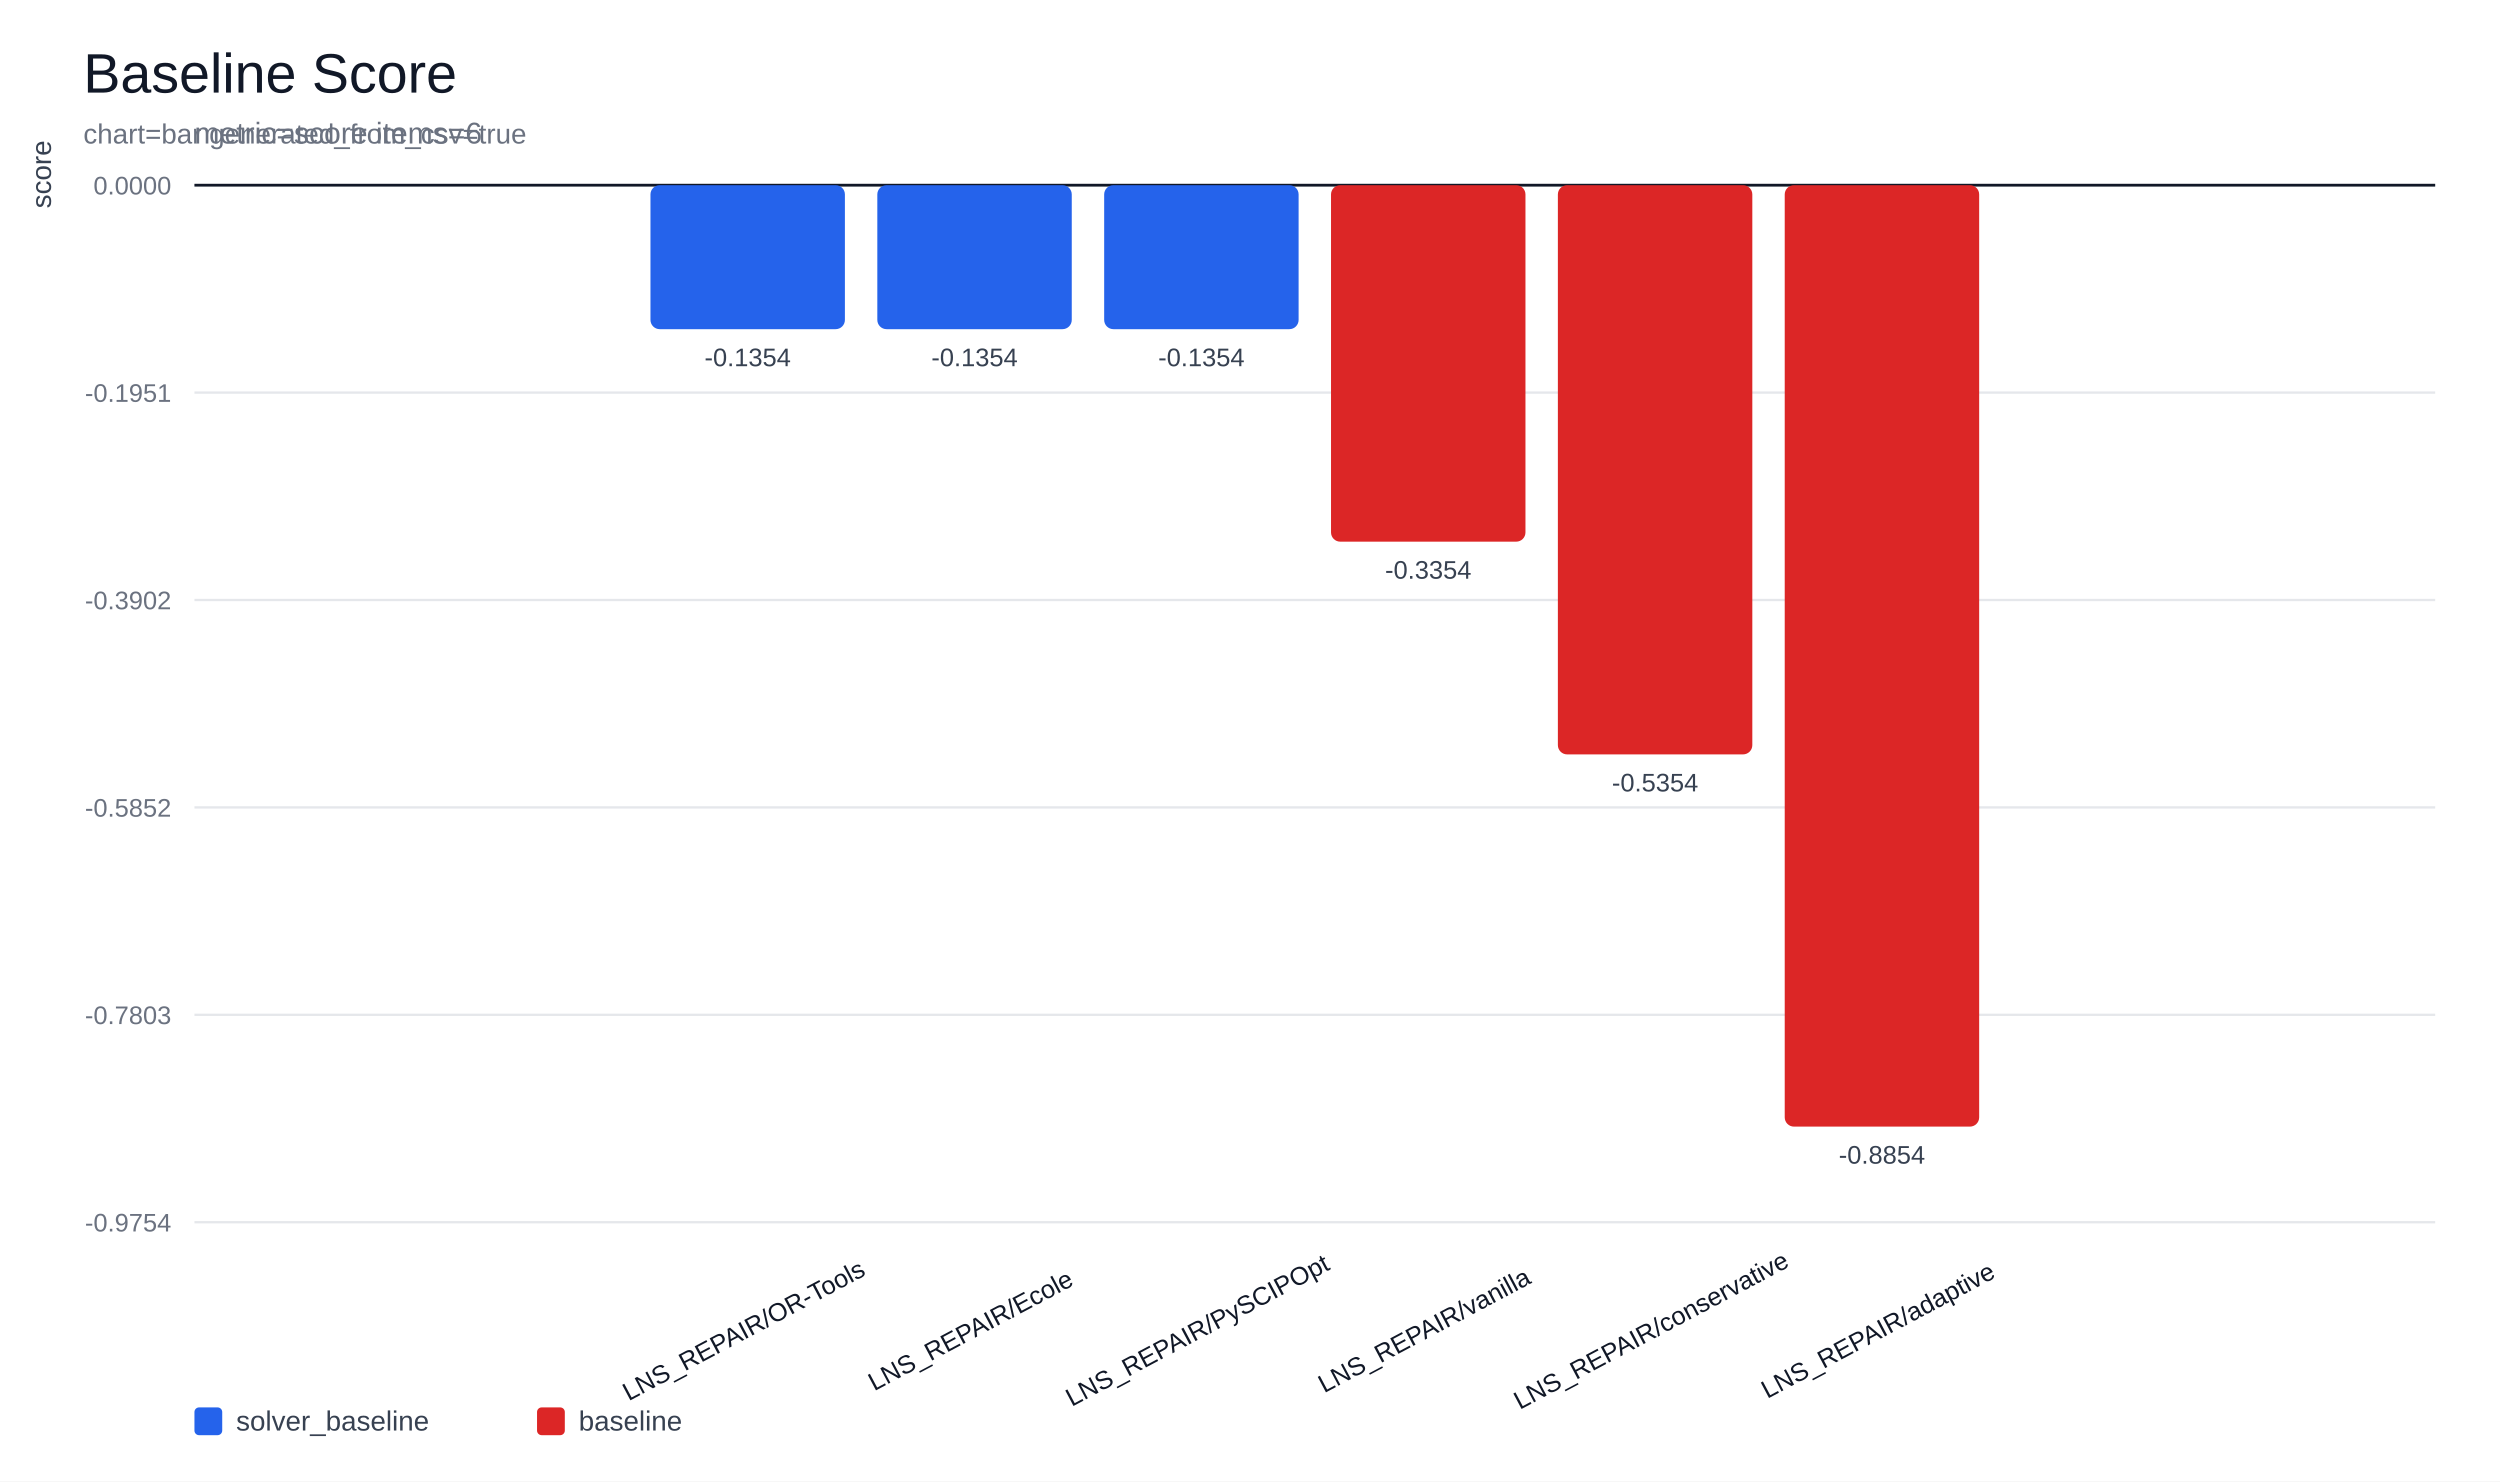
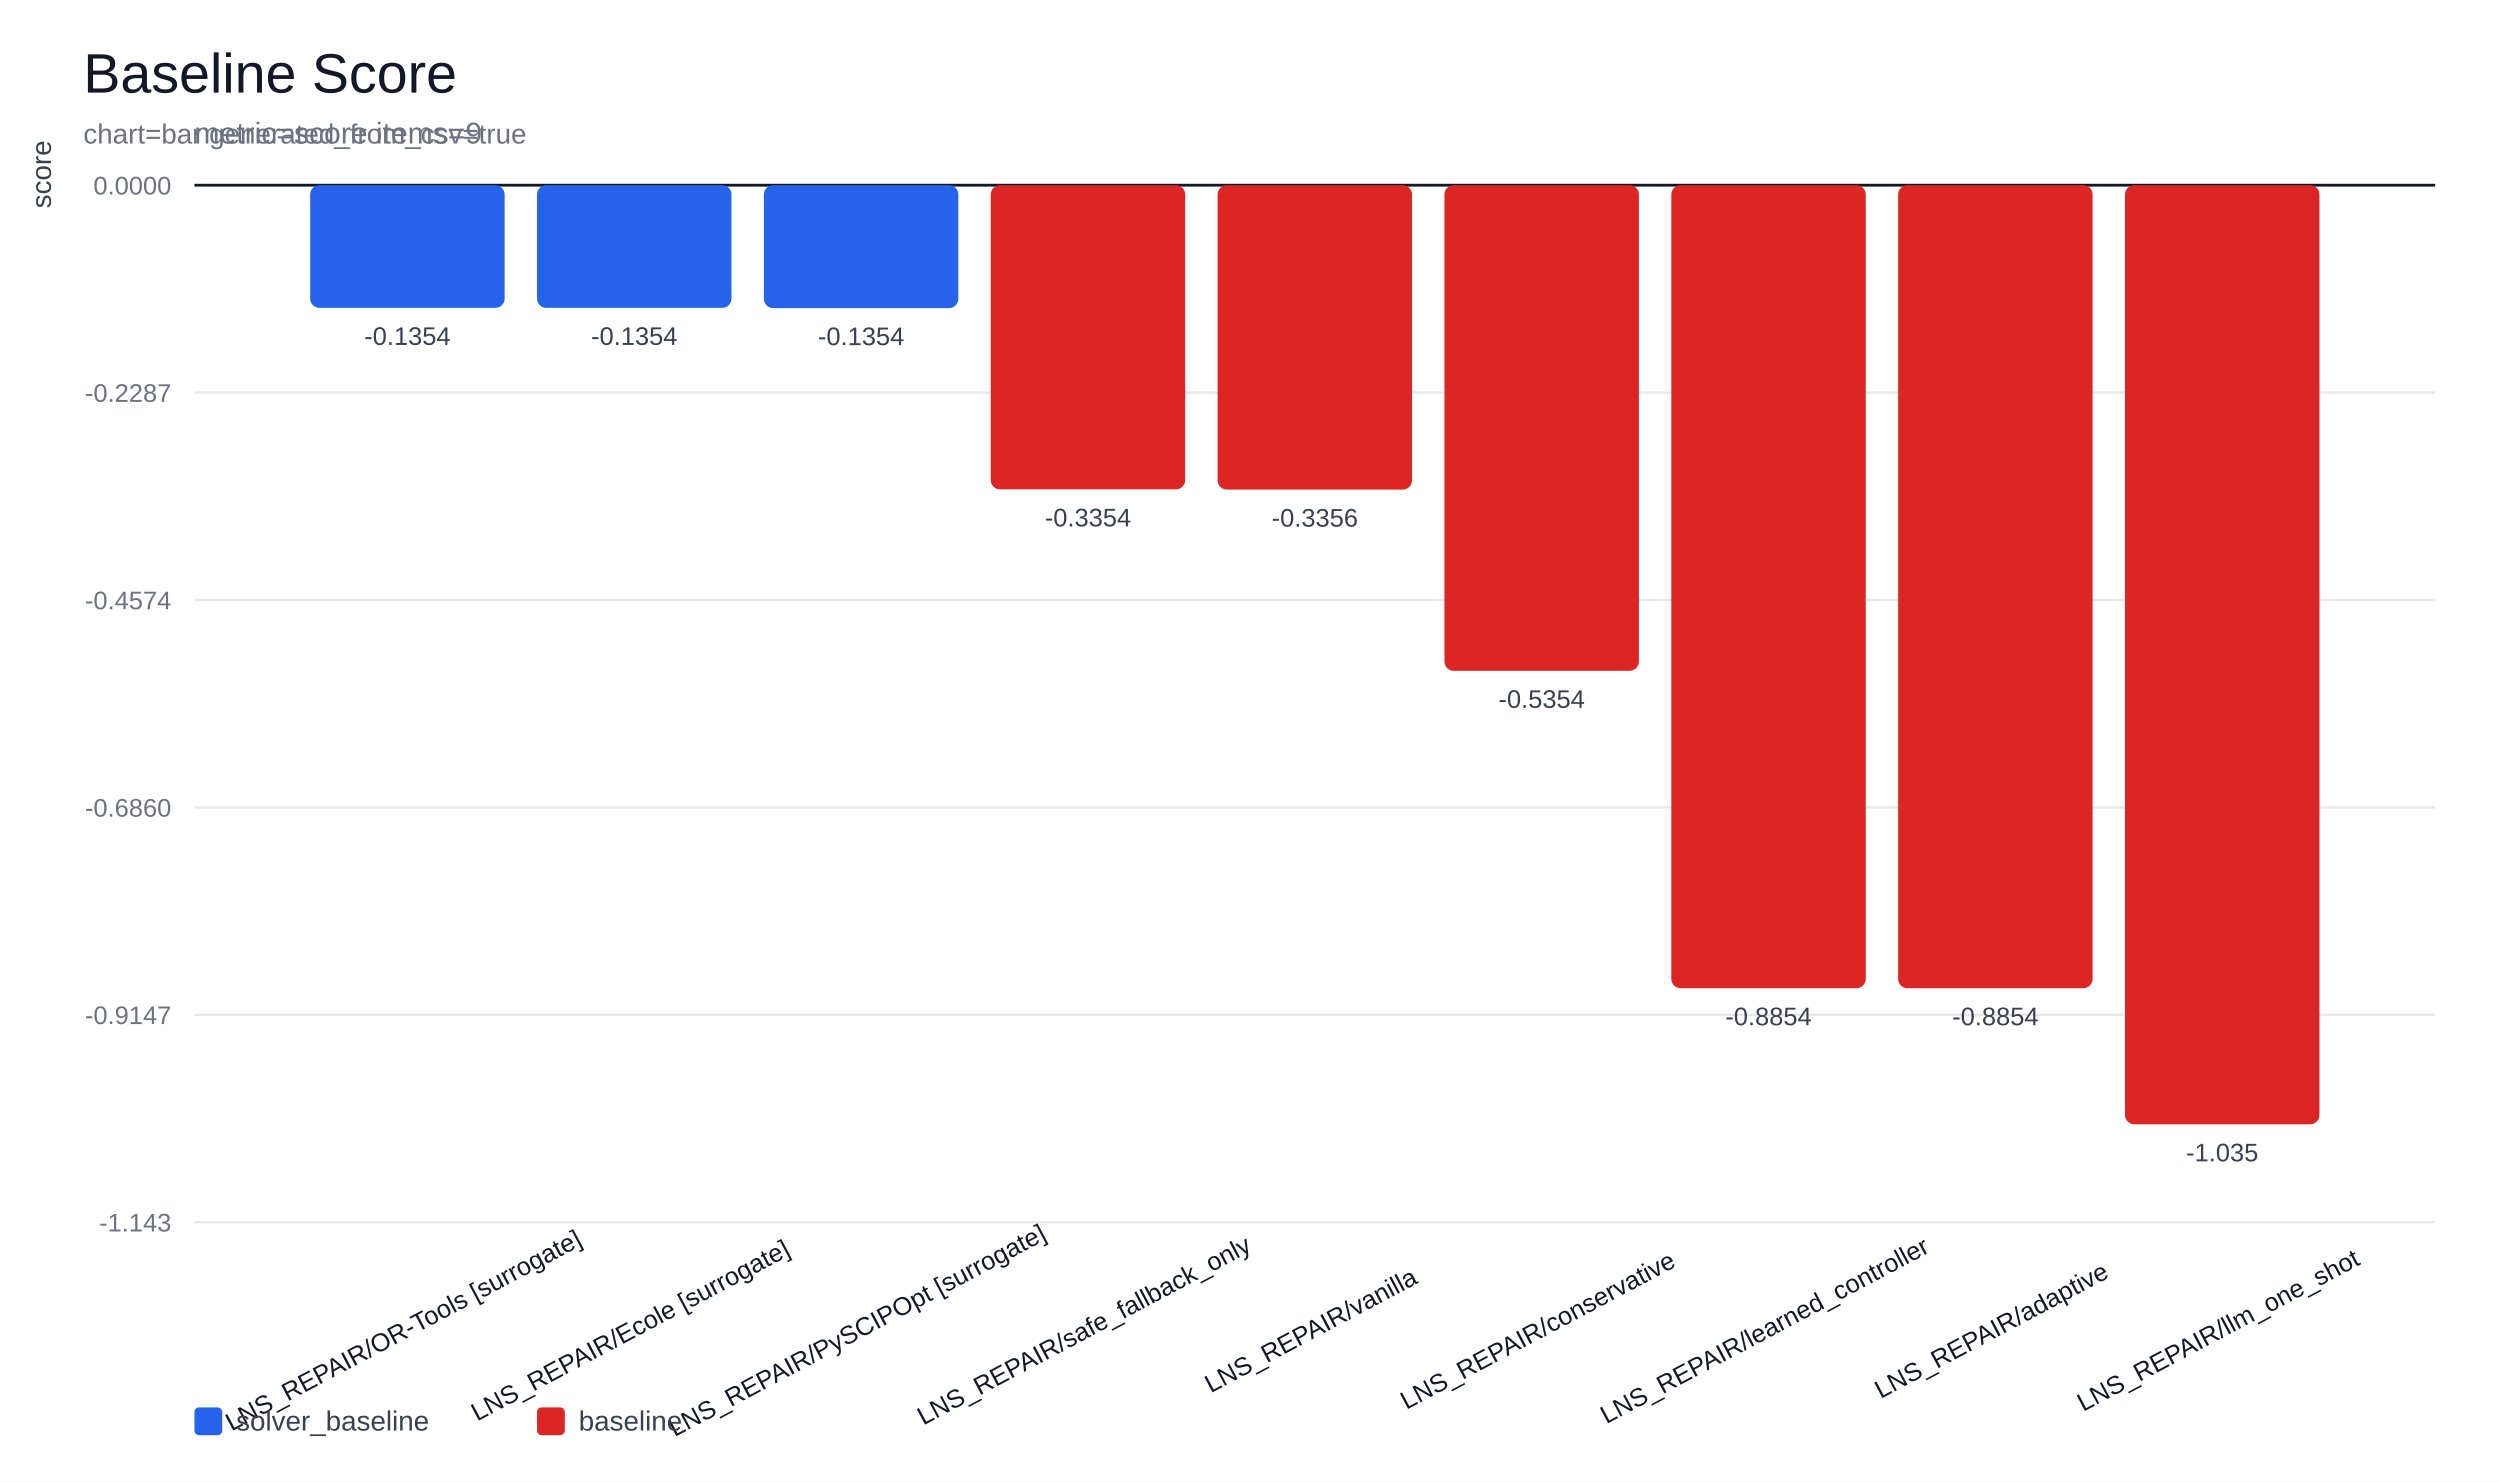
<svg xmlns="http://www.w3.org/2000/svg" width="1080" height="640" viewBox="0 0 1080 640">
  <rect width="100%" height="100%" fill="#ffffff" />
  <text x="36" y="40" font-size="24" font-family="Arial, Helvetica, sans-serif" fill="#111827">Baseline Score</text>
  <text x="36" y="62" font-size="12" font-family="Arial, Helvetica, sans-serif" fill="#6b7280">chart=bar generated_from_csv=true</text>
  <line x1="84.0" y1="528.0" x2="1052.0" y2="528.0" stroke="#e5e7eb" stroke-width="1.0" />
-   <text x="74.0" y="532.0" font-size="11" font-family="Arial, Helvetica, sans-serif" fill="#6b7280" text-anchor="end">-0.9754</text>
+   <text x="74.0" y="532.0" font-size="11" font-family="Arial, Helvetica, sans-serif" fill="#6b7280" text-anchor="end">-1.143</text>
  <line x1="84.0" y1="438.4" x2="1052.0" y2="438.4" stroke="#e5e7eb" stroke-width="1.0" />
-   <text x="74.0" y="442.4" font-size="11" font-family="Arial, Helvetica, sans-serif" fill="#6b7280" text-anchor="end">-0.7803</text>
+   <text x="74.0" y="442.4" font-size="11" font-family="Arial, Helvetica, sans-serif" fill="#6b7280" text-anchor="end">-0.9147</text>
  <line x1="84.0" y1="348.8" x2="1052.0" y2="348.8" stroke="#e5e7eb" stroke-width="1.0" />
-   <text x="74.0" y="352.8" font-size="11" font-family="Arial, Helvetica, sans-serif" fill="#6b7280" text-anchor="end">-0.5852</text>
+   <text x="74.0" y="352.8" font-size="11" font-family="Arial, Helvetica, sans-serif" fill="#6b7280" text-anchor="end">-0.6860</text>
  <line x1="84.0" y1="259.2" x2="1052.0" y2="259.2" stroke="#e5e7eb" stroke-width="1.0" />
-   <text x="74.0" y="263.2" font-size="11" font-family="Arial, Helvetica, sans-serif" fill="#6b7280" text-anchor="end">-0.3902</text>
+   <text x="74.0" y="263.2" font-size="11" font-family="Arial, Helvetica, sans-serif" fill="#6b7280" text-anchor="end">-0.4574</text>
  <line x1="84.0" y1="169.6" x2="1052.0" y2="169.6" stroke="#e5e7eb" stroke-width="1.0" />
-   <text x="74.0" y="173.6" font-size="11" font-family="Arial, Helvetica, sans-serif" fill="#6b7280" text-anchor="end">-0.1951</text>
+   <text x="74.0" y="173.6" font-size="11" font-family="Arial, Helvetica, sans-serif" fill="#6b7280" text-anchor="end">-0.2287</text>
  <line x1="84.0" y1="80.0" x2="1052.0" y2="80.0" stroke="#e5e7eb" stroke-width="1.0" />
  <text x="74.0" y="84.0" font-size="11" font-family="Arial, Helvetica, sans-serif" fill="#6b7280" text-anchor="end">0.0000</text>
  <line x1="84.0" y1="80.0" x2="1052.0" y2="80.0" stroke="#111827" stroke-width="1.2" />
-   <rect x="281.0" y="80.0" width="84.0" height="62.2" rx="4" fill="#2563eb" />
-   <text x="323.0" y="578.0" font-size="11" font-family="Arial, Helvetica, sans-serif" fill="#111827" text-anchor="middle" transform="rotate(-28 323.0 578.0)">LNS_REPAIR/OR-Tools</text>
-   <text x="323.0" y="158.2" font-size="11" font-family="Arial, Helvetica, sans-serif" fill="#374151" text-anchor="middle">-0.1354</text>
-   <rect x="379.0" y="80.0" width="84.0" height="62.2" rx="4" fill="#2563eb" />
-   <text x="421.0" y="578.0" font-size="11" font-family="Arial, Helvetica, sans-serif" fill="#111827" text-anchor="middle" transform="rotate(-28 421.0 578.0)">LNS_REPAIR/Ecole</text>
-   <text x="421.0" y="158.2" font-size="11" font-family="Arial, Helvetica, sans-serif" fill="#374151" text-anchor="middle">-0.1354</text>
-   <rect x="477.0" y="80.0" width="84.0" height="62.2" rx="4" fill="#2563eb" />
-   <text x="519.0" y="578.0" font-size="11" font-family="Arial, Helvetica, sans-serif" fill="#111827" text-anchor="middle" transform="rotate(-28 519.0 578.0)">LNS_REPAIR/PySCIPOpt</text>
-   <text x="519.0" y="158.2" font-size="11" font-family="Arial, Helvetica, sans-serif" fill="#374151" text-anchor="middle">-0.1354</text>
-   <rect x="575.0" y="80.0" width="84.0" height="154.0" rx="4" fill="#dc2626" />
-   <text x="617.0" y="578.0" font-size="11" font-family="Arial, Helvetica, sans-serif" fill="#111827" text-anchor="middle" transform="rotate(-28 617.0 578.0)">LNS_REPAIR/vanilla</text>
-   <text x="617.0" y="250.0" font-size="11" font-family="Arial, Helvetica, sans-serif" fill="#374151" text-anchor="middle">-0.3354</text>
-   <rect x="673.0" y="80.0" width="84.0" height="245.9" rx="4" fill="#dc2626" />
-   <text x="715.0" y="578.0" font-size="11" font-family="Arial, Helvetica, sans-serif" fill="#111827" text-anchor="middle" transform="rotate(-28 715.0 578.0)">LNS_REPAIR/conservative</text>
-   <text x="715.0" y="341.9" font-size="11" font-family="Arial, Helvetica, sans-serif" fill="#374151" text-anchor="middle">-0.5354</text>
-   <rect x="771.0" y="80.0" width="84.0" height="406.7" rx="4" fill="#dc2626" />
-   <text x="813.0" y="578.0" font-size="11" font-family="Arial, Helvetica, sans-serif" fill="#111827" text-anchor="middle" transform="rotate(-28 813.0 578.0)">LNS_REPAIR/adaptive</text>
-   <text x="813.0" y="502.7" font-size="11" font-family="Arial, Helvetica, sans-serif" fill="#374151" text-anchor="middle">-0.8854</text>
+   <rect x="134.0" y="80.0" width="84.0" height="53.0" rx="4" fill="#2563eb" />
+   <text x="176.0" y="578.0" font-size="11" font-family="Arial, Helvetica, sans-serif" fill="#111827" text-anchor="middle" transform="rotate(-28 176.0 578.0)">LNS_REPAIR/OR-Tools [surrogate]</text>
+   <text x="176.0" y="149.0" font-size="11" font-family="Arial, Helvetica, sans-serif" fill="#374151" text-anchor="middle">-0.1354</text>
+   <rect x="232.0" y="80.0" width="84.0" height="53.0" rx="4" fill="#2563eb" />
+   <text x="274.0" y="578.0" font-size="11" font-family="Arial, Helvetica, sans-serif" fill="#111827" text-anchor="middle" transform="rotate(-28 274.0 578.0)">LNS_REPAIR/Ecole [surrogate]</text>
+   <text x="274.0" y="149.0" font-size="11" font-family="Arial, Helvetica, sans-serif" fill="#374151" text-anchor="middle">-0.1354</text>
+   <rect x="330.0" y="80.0" width="84.0" height="53.1" rx="4" fill="#2563eb" />
+   <text x="372.0" y="578.0" font-size="11" font-family="Arial, Helvetica, sans-serif" fill="#111827" text-anchor="middle" transform="rotate(-28 372.0 578.0)">LNS_REPAIR/PySCIPOpt [surrogate]</text>
+   <text x="372.0" y="149.1" font-size="11" font-family="Arial, Helvetica, sans-serif" fill="#374151" text-anchor="middle">-0.1354</text>
+   <rect x="428.0" y="80.0" width="84.0" height="131.4" rx="4" fill="#dc2626" />
+   <text x="470.0" y="578.0" font-size="11" font-family="Arial, Helvetica, sans-serif" fill="#111827" text-anchor="middle" transform="rotate(-28 470.0 578.0)">LNS_REPAIR/safe_fallback_only</text>
+   <text x="470.0" y="227.4" font-size="11" font-family="Arial, Helvetica, sans-serif" fill="#374151" text-anchor="middle">-0.3354</text>
+   <rect x="526.0" y="80.0" width="84.0" height="131.5" rx="4" fill="#dc2626" />
+   <text x="568.0" y="578.0" font-size="11" font-family="Arial, Helvetica, sans-serif" fill="#111827" text-anchor="middle" transform="rotate(-28 568.0 578.0)">LNS_REPAIR/vanilla</text>
+   <text x="568.0" y="227.5" font-size="11" font-family="Arial, Helvetica, sans-serif" fill="#374151" text-anchor="middle">-0.3356</text>
+   <rect x="624.0" y="80.0" width="84.0" height="209.8" rx="4" fill="#dc2626" />
+   <text x="666.0" y="578.0" font-size="11" font-family="Arial, Helvetica, sans-serif" fill="#111827" text-anchor="middle" transform="rotate(-28 666.0 578.0)">LNS_REPAIR/conservative</text>
+   <text x="666.0" y="305.8" font-size="11" font-family="Arial, Helvetica, sans-serif" fill="#374151" text-anchor="middle">-0.5354</text>
+   <rect x="722.0" y="80.0" width="84.0" height="346.9" rx="4" fill="#dc2626" />
+   <text x="764.0" y="578.0" font-size="11" font-family="Arial, Helvetica, sans-serif" fill="#111827" text-anchor="middle" transform="rotate(-28 764.0 578.0)">LNS_REPAIR/learned_controller</text>
+   <text x="764.0" y="442.9" font-size="11" font-family="Arial, Helvetica, sans-serif" fill="#374151" text-anchor="middle">-0.8854</text>
+   <rect x="820.0" y="80.0" width="84.0" height="346.9" rx="4" fill="#dc2626" />
+   <text x="862.0" y="578.0" font-size="11" font-family="Arial, Helvetica, sans-serif" fill="#111827" text-anchor="middle" transform="rotate(-28 862.0 578.0)">LNS_REPAIR/adaptive</text>
+   <text x="862.0" y="442.9" font-size="11" font-family="Arial, Helvetica, sans-serif" fill="#374151" text-anchor="middle">-0.8854</text>
+   <rect x="918.0" y="80.0" width="84.0" height="405.7" rx="4" fill="#dc2626" />
+   <text x="960.0" y="578.0" font-size="11" font-family="Arial, Helvetica, sans-serif" fill="#111827" text-anchor="middle" transform="rotate(-28 960.0 578.0)">LNS_REPAIR/llm_one_shot</text>
+   <text x="960.0" y="501.7" font-size="11" font-family="Arial, Helvetica, sans-serif" fill="#374151" text-anchor="middle">-1.035</text>
  <rect x="84" y="608" width="12" height="12" rx="2" fill="#2563eb" />
  <text x="102.0" y="618.0" font-size="12" font-family="Arial, Helvetica, sans-serif" fill="#374151" text-anchor="start">solver_baseline</text>
  <rect x="232" y="608" width="12" height="12" rx="2" fill="#dc2626" />
  <text x="250.0" y="618.0" font-size="12" font-family="Arial, Helvetica, sans-serif" fill="#374151" text-anchor="start">baseline</text>
-   <text x="84" y="62" font-size="13" font-family="Arial, Helvetica, sans-serif" fill="#6b7280">metric=score items=6</text>
+   <text x="84" y="62" font-size="13" font-family="Arial, Helvetica, sans-serif" fill="#6b7280">metric=score items=9</text>
  <text x="22.0" y="90.0" font-size="12" font-family="Arial, Helvetica, sans-serif" fill="#374151" text-anchor="start" transform="rotate(-90 22.0 90.0)">score</text>
</svg>
